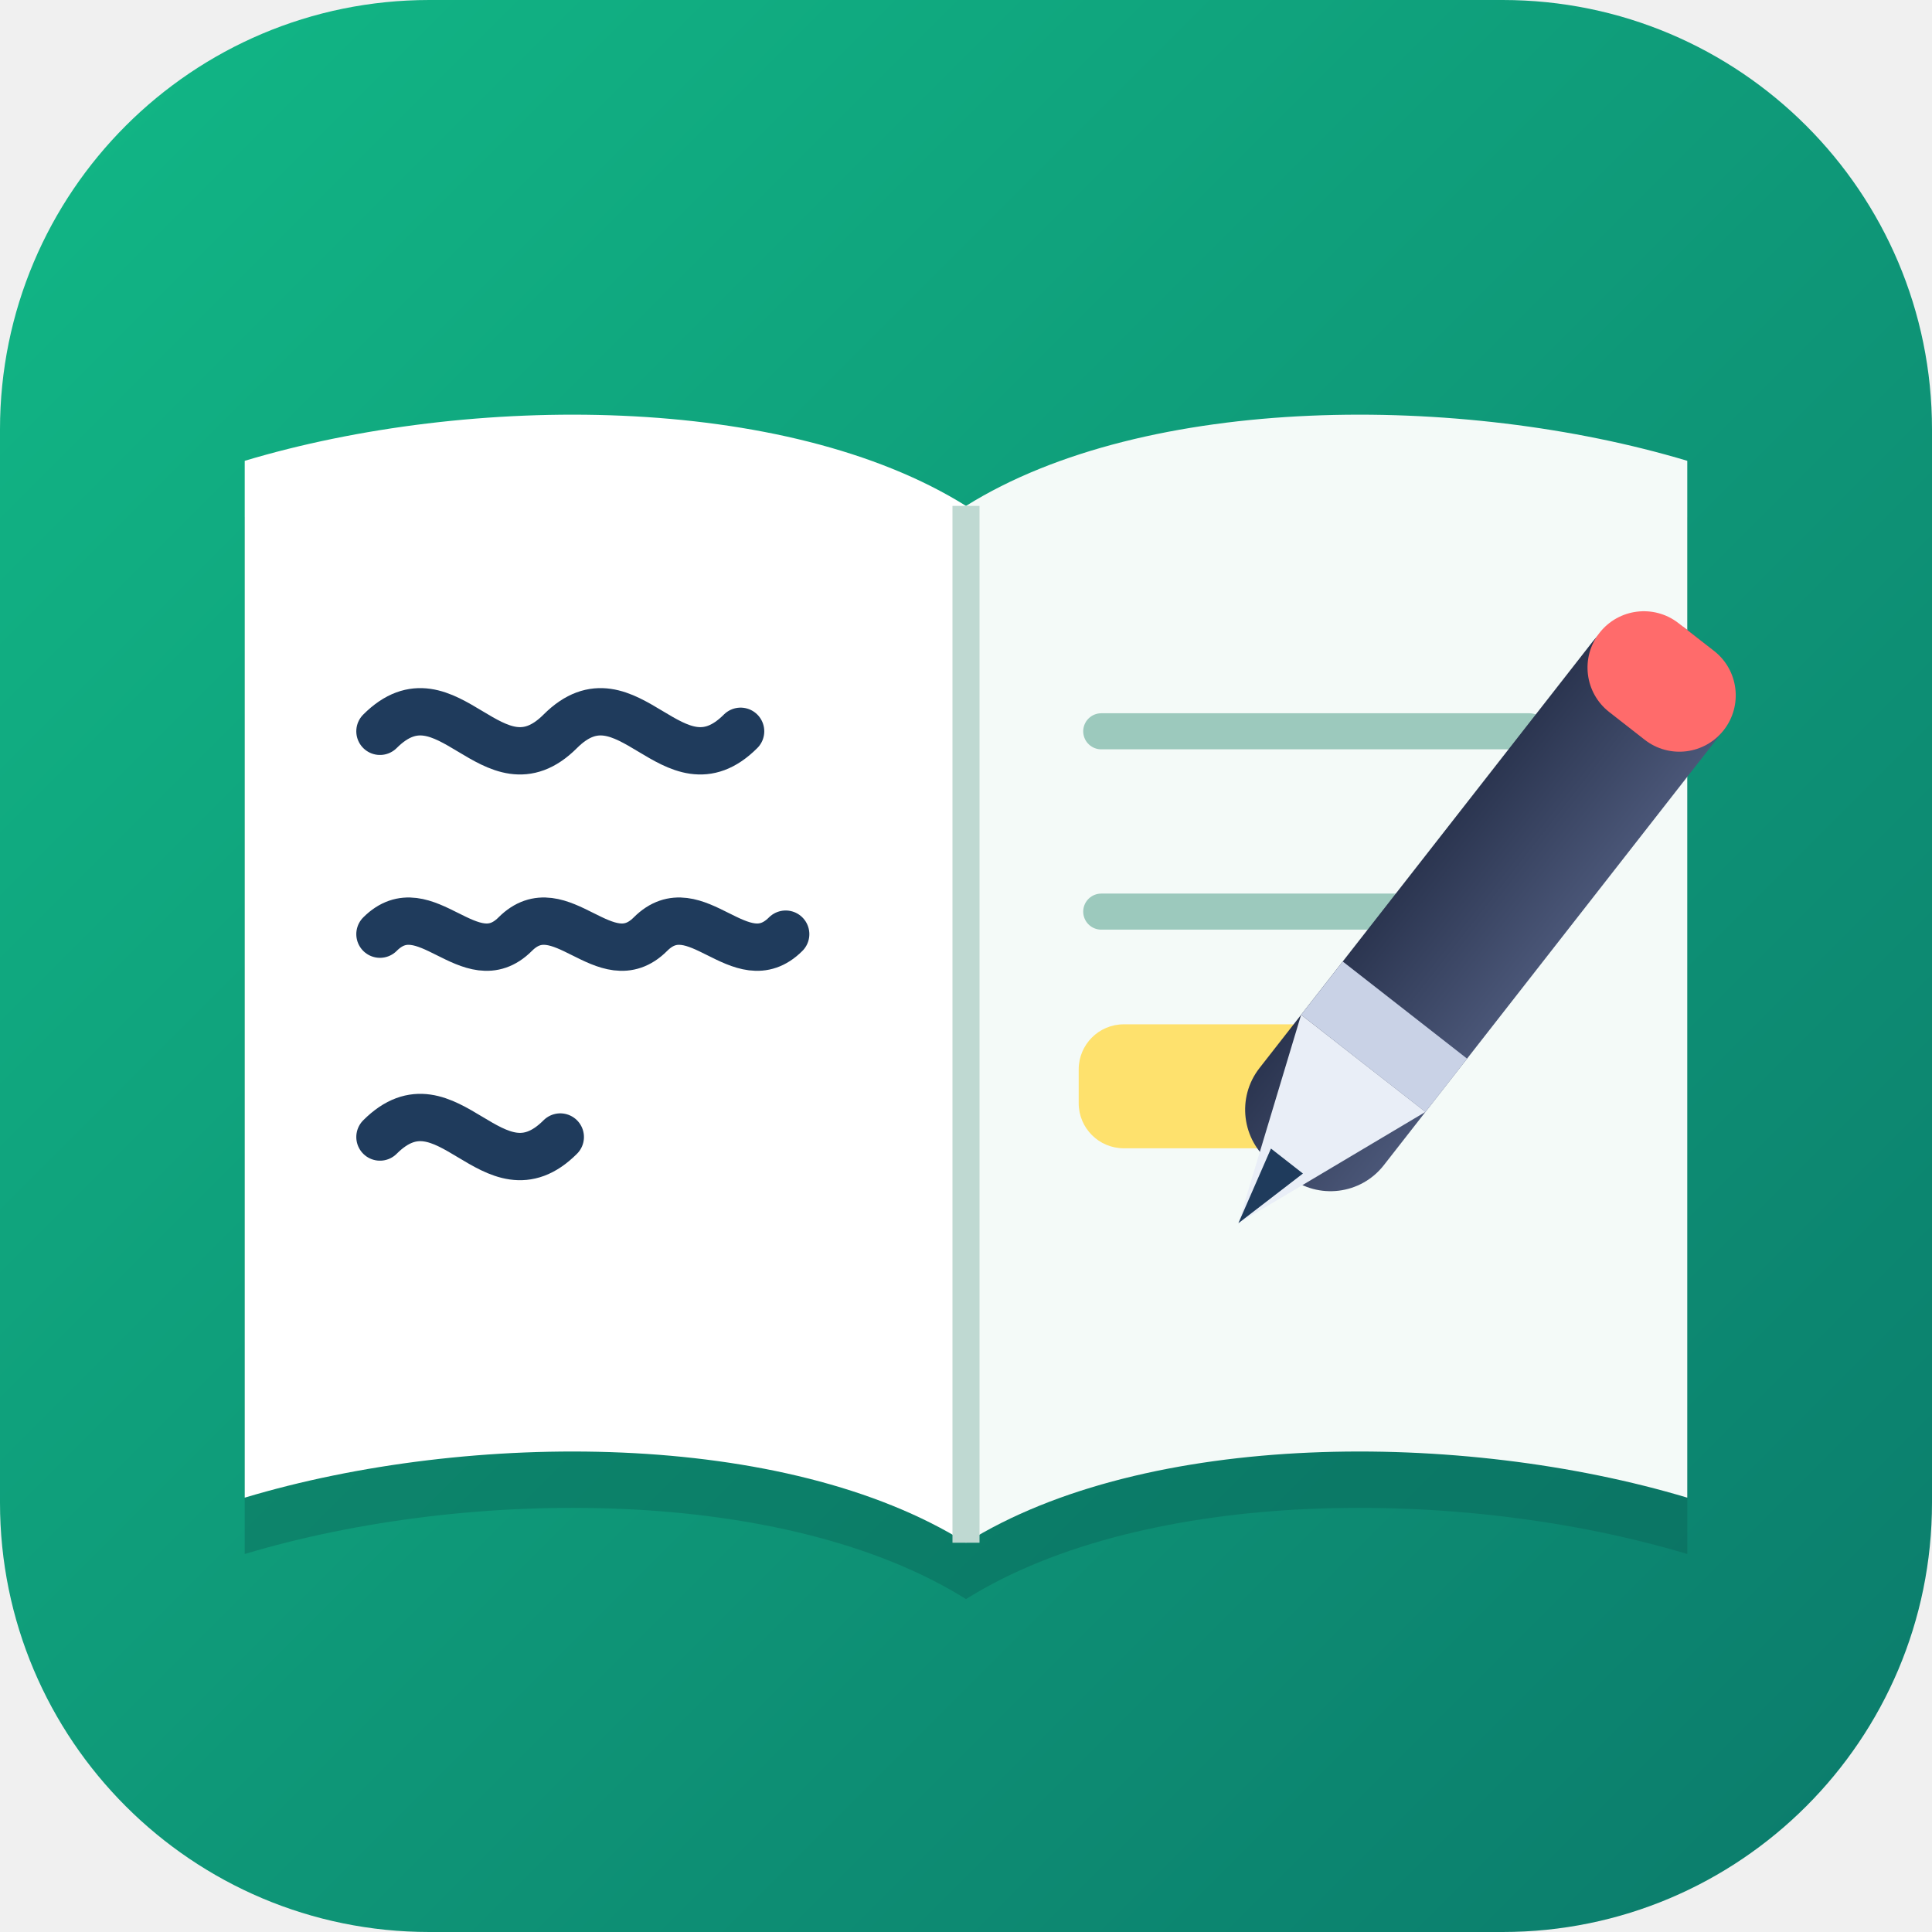
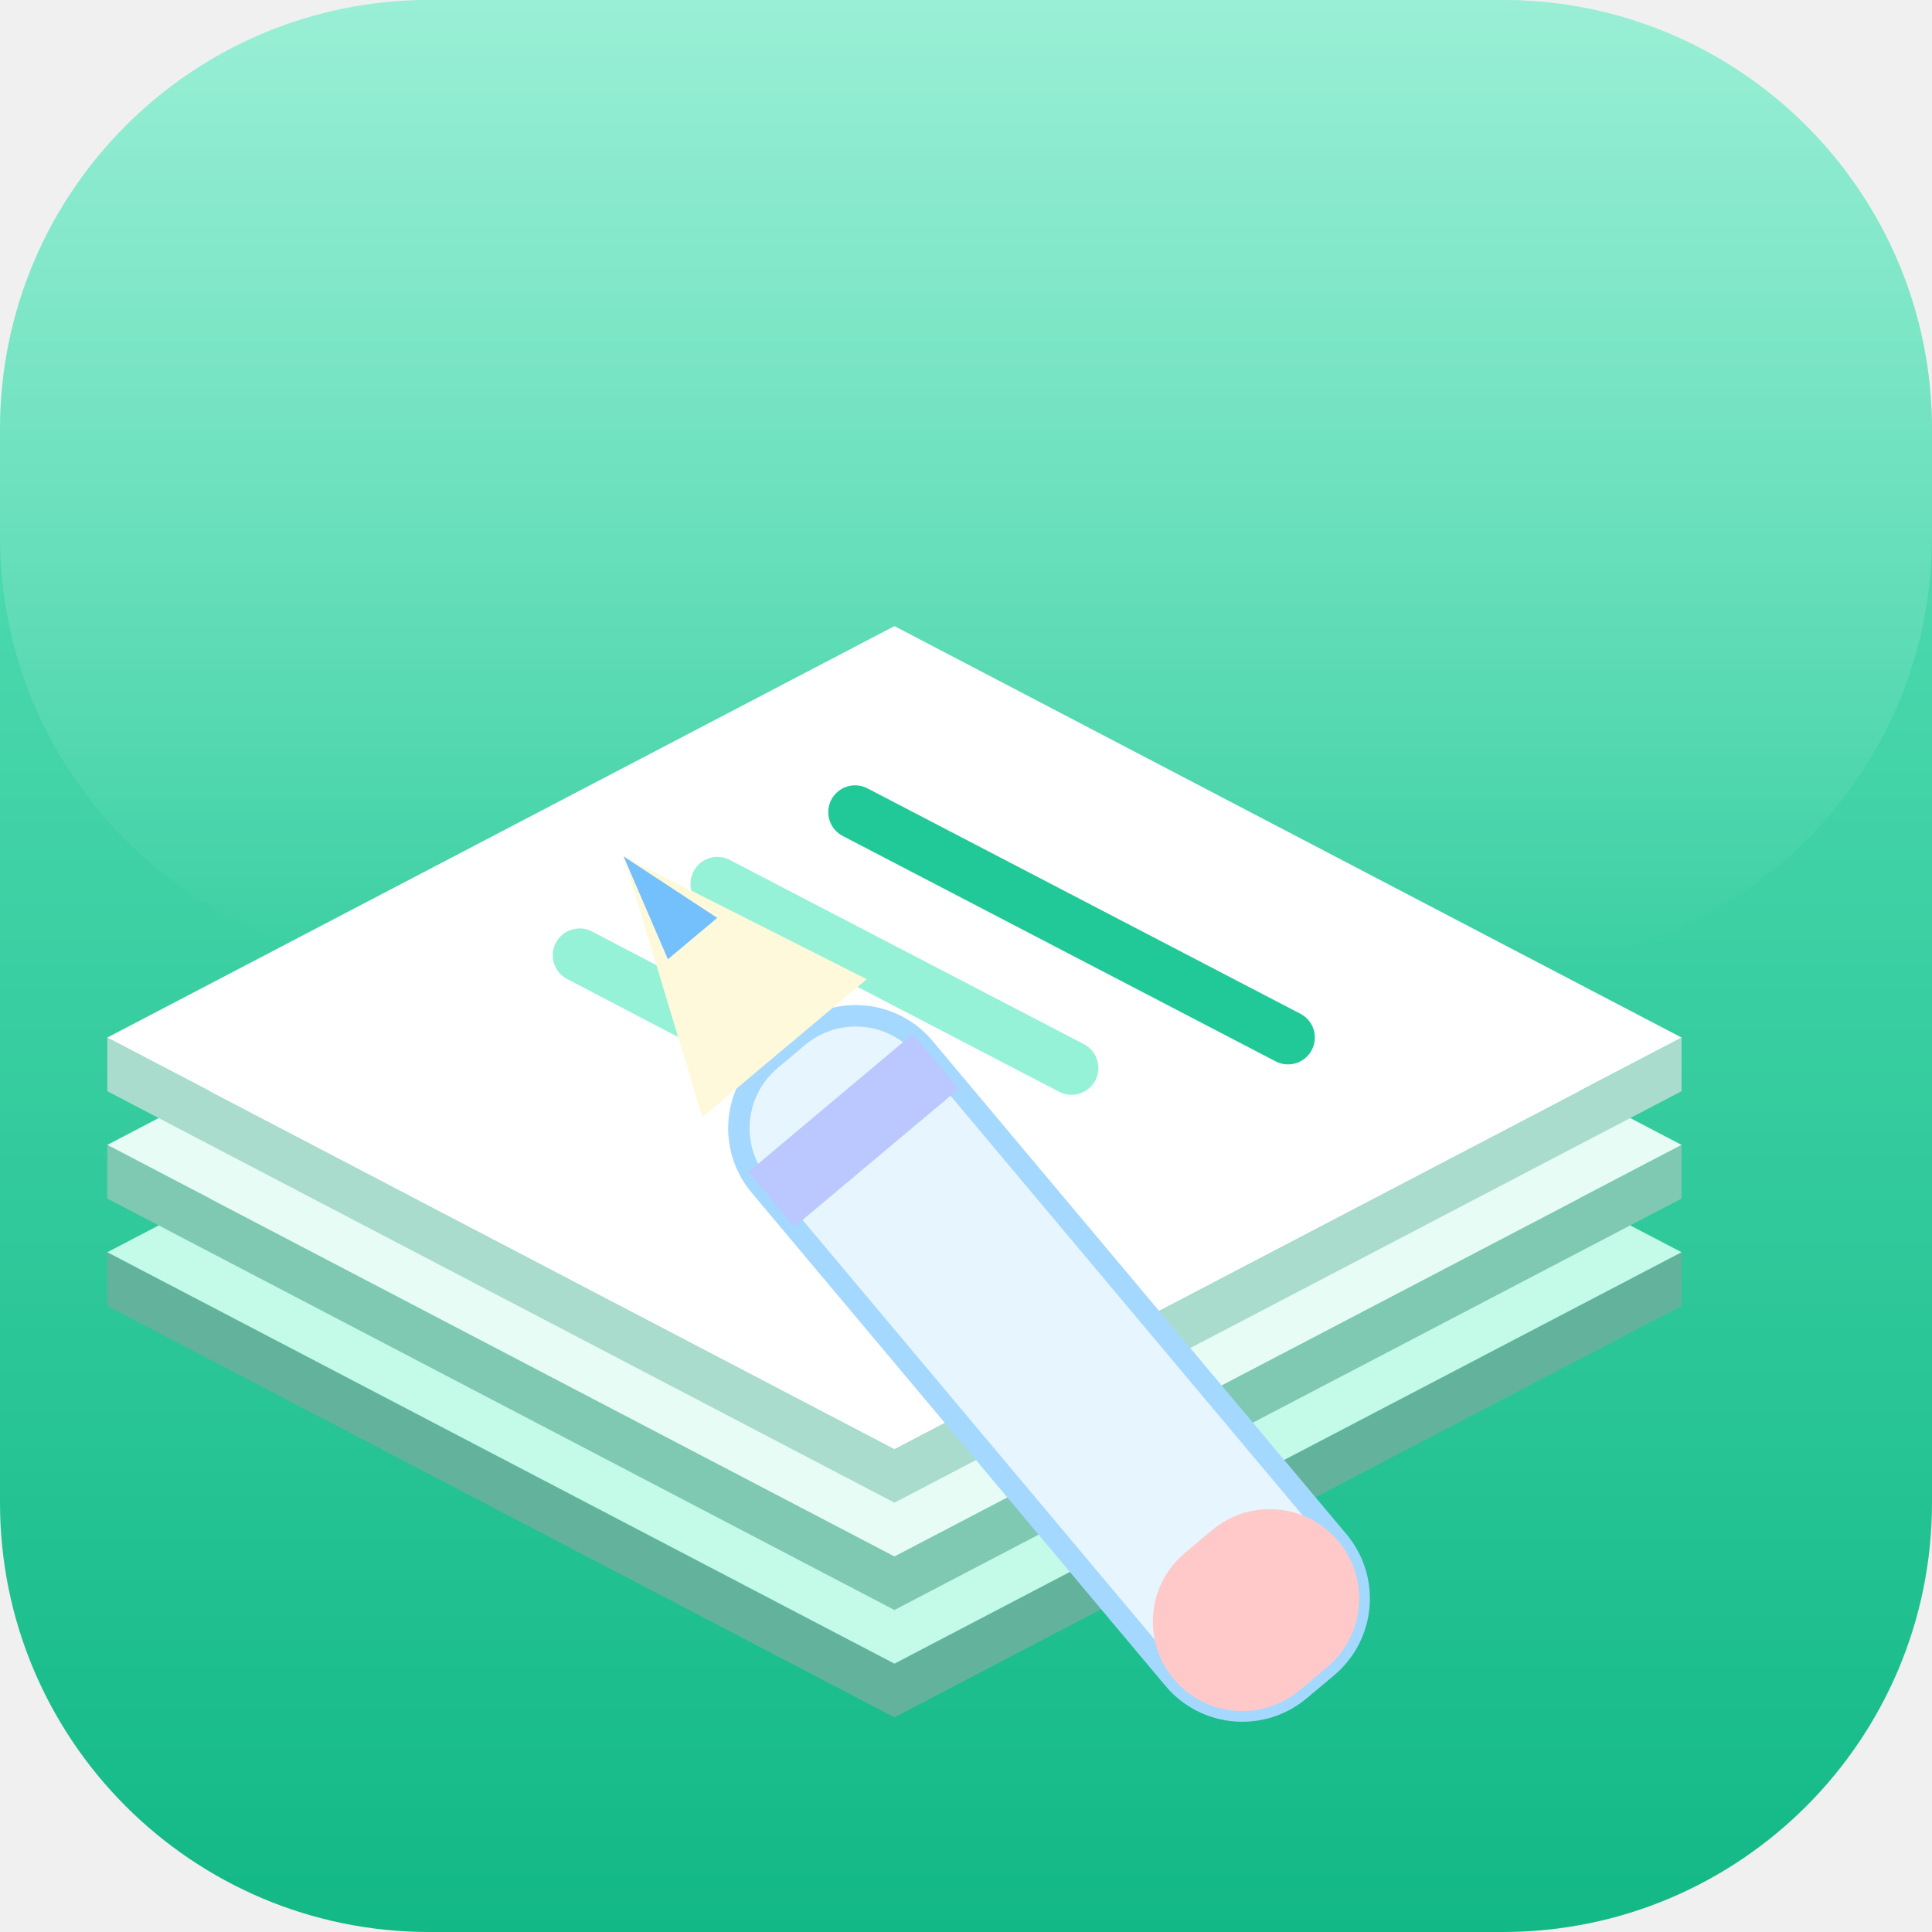
<svg xmlns="http://www.w3.org/2000/svg" viewBox="0 0 108 108" width="512" height="512">
  <defs>
-     <linearGradient id="bg" x1="0" y1="0" x2="1" y2="1">
-       <stop offset="0" stop-color="#12B886" />
-       <stop offset="1" stop-color="#0B7A6B" />
+     <linearGradient id="plate" x1="0" y1="0" x2="0" y2="1">
+       <stop offset="0" stop-color="#63E6BE" />
+       <stop offset="1" stop-color="#12B886" />
    </linearGradient>
-     <linearGradient id="pen" x1="0" y1="0" x2="1" y2="0">
-       <stop offset="0" stop-color="#2B3550" />
-       <stop offset="1" stop-color="#4A5677" />
+     <linearGradient id="gloss" x1="0" y1="0" x2="0" y2="1">
+       <stop offset="0" stop-color="#fff" stop-opacity=".35" />
+       <stop offset="1" stop-color="#fff" stop-opacity="0" />
    </linearGradient>
  </defs>
-   <rect width="108" height="108" rx="24" fill="url(#bg)" />
-   <g transform="translate(54 56) scale(1.26) translate(-54 -56)">
-     <path d="M54,34C46,29 32,29 22,32V78C32,75 46,75 54,80C62,75 76,75 86,78V32C76,29 62,29 54,34z" fill="#0A5A50" opacity=".35" transform="translate(0 2.5)" />
-     <path d="M54,34C46,29 32,29 22,32V78C32,75 46,75 54,80z" fill="#FFFFFF" />
-     <path d="M54,34C62,29 76,29 86,32V78C76,75 62,75 54,80z" fill="#F4FAF8" />
-     <path d="M54,34V80" stroke="#BFD9D2" stroke-width="1.2" />
-     <g fill="none" stroke="#1F3B5C" stroke-width="2.1" stroke-linecap="round" stroke-linejoin="round">
-       <path d="M28,44c3,-3 5,3 8,0s5,3 8,0" />
-       <path d="M28,53c2,-2 4,2 6,0s4,2 6,0 4,2 6,0" />
-       <path d="M28,62c3,-3 5,3 8,0" />
-     </g>
-     <g stroke="#9CC9BD" stroke-width="1.6" stroke-linecap="round">
-       <path d="M60,44H79M60,52H74" />
-     </g>
-     <rect x="59" y="57" width="15" height="5.5" rx="2" fill="#FFE066" opacity=".95" />
-     <g transform="rotate(38 70 60) translate(-2 4)">
-       <rect x="69" y="30" width="7" height="30" rx="3" fill="url(#pen)" />
-       <rect x="69" y="30" width="7" height="5" rx="2.5" fill="#FF6B6B" />
-       <rect x="69" y="51" width="7" height="3" fill="#C9D2E6" />
-       <path d="M69,54h7l-3.5,9z" fill="#E9EEF7" />
-       <path d="M71.6,59.5h1.8l-0.9,3.5z" fill="#1F3B5C" />
-     </g>
+   <rect width="108" height="108" rx="24" fill="url(#plate)" />
+   <rect width="108" height="54" rx="24" fill="url(#gloss)" />
+   <path d="M6,70 L50,93 L94,70 L94,73 L50,96 L6,73Z" fill="#63B39C" />
+   <path d="M50,47 L94,70 L50,93 L6,70Z" fill="#C3FAE8" />
+   <path d="M6,64 L50,87 L94,64 L94,67 L50,90 L6,67Z" fill="#7FC9B3" />
+   <path d="M50,41 L94,64 L50,87 L6,64Z" fill="#E6FCF5" />
+   <path d="M6,58 L50,81 L94,58 L94,61 L50,84 L6,61Z" fill="#A9DCCD" />
+   <path d="M50,35 L94,58 L50,81 L6,58Z" fill="#FFFFFF" />
+   <path d="M47.8,45.4L72.0,58.0" stroke="#20C997" stroke-width="3" stroke-linecap="round" />
+   <path d="M40.1,49.4L59.9,59.7" stroke="#96F2D7" stroke-width="3" stroke-linecap="round" />
+   <path d="M32.4,53.4L54.4,64.9" stroke="#96F2D7" stroke-width="3" stroke-linecap="round" />
+   <g transform="translate(40 54) rotate(140)">
+     <rect x="-6" y="-52" width="12" height="46" rx="5" fill="#E7F5FF" stroke="#A5D8FF" stroke-width="1.2" />
+     <rect x="-6" y="-52" width="12" height="10" rx="5" fill="#FFC9C9" />
+     <rect x="-6" y="-14" width="12" height="4" fill="#BAC8FF" />
+     <path d="M-6,-6h12l-6,14z" fill="#FFF9DB" />
+     <path d="M-1.8,2h3.6l-1.8,6z" fill="#74C0FC" />
  </g>
</svg>
